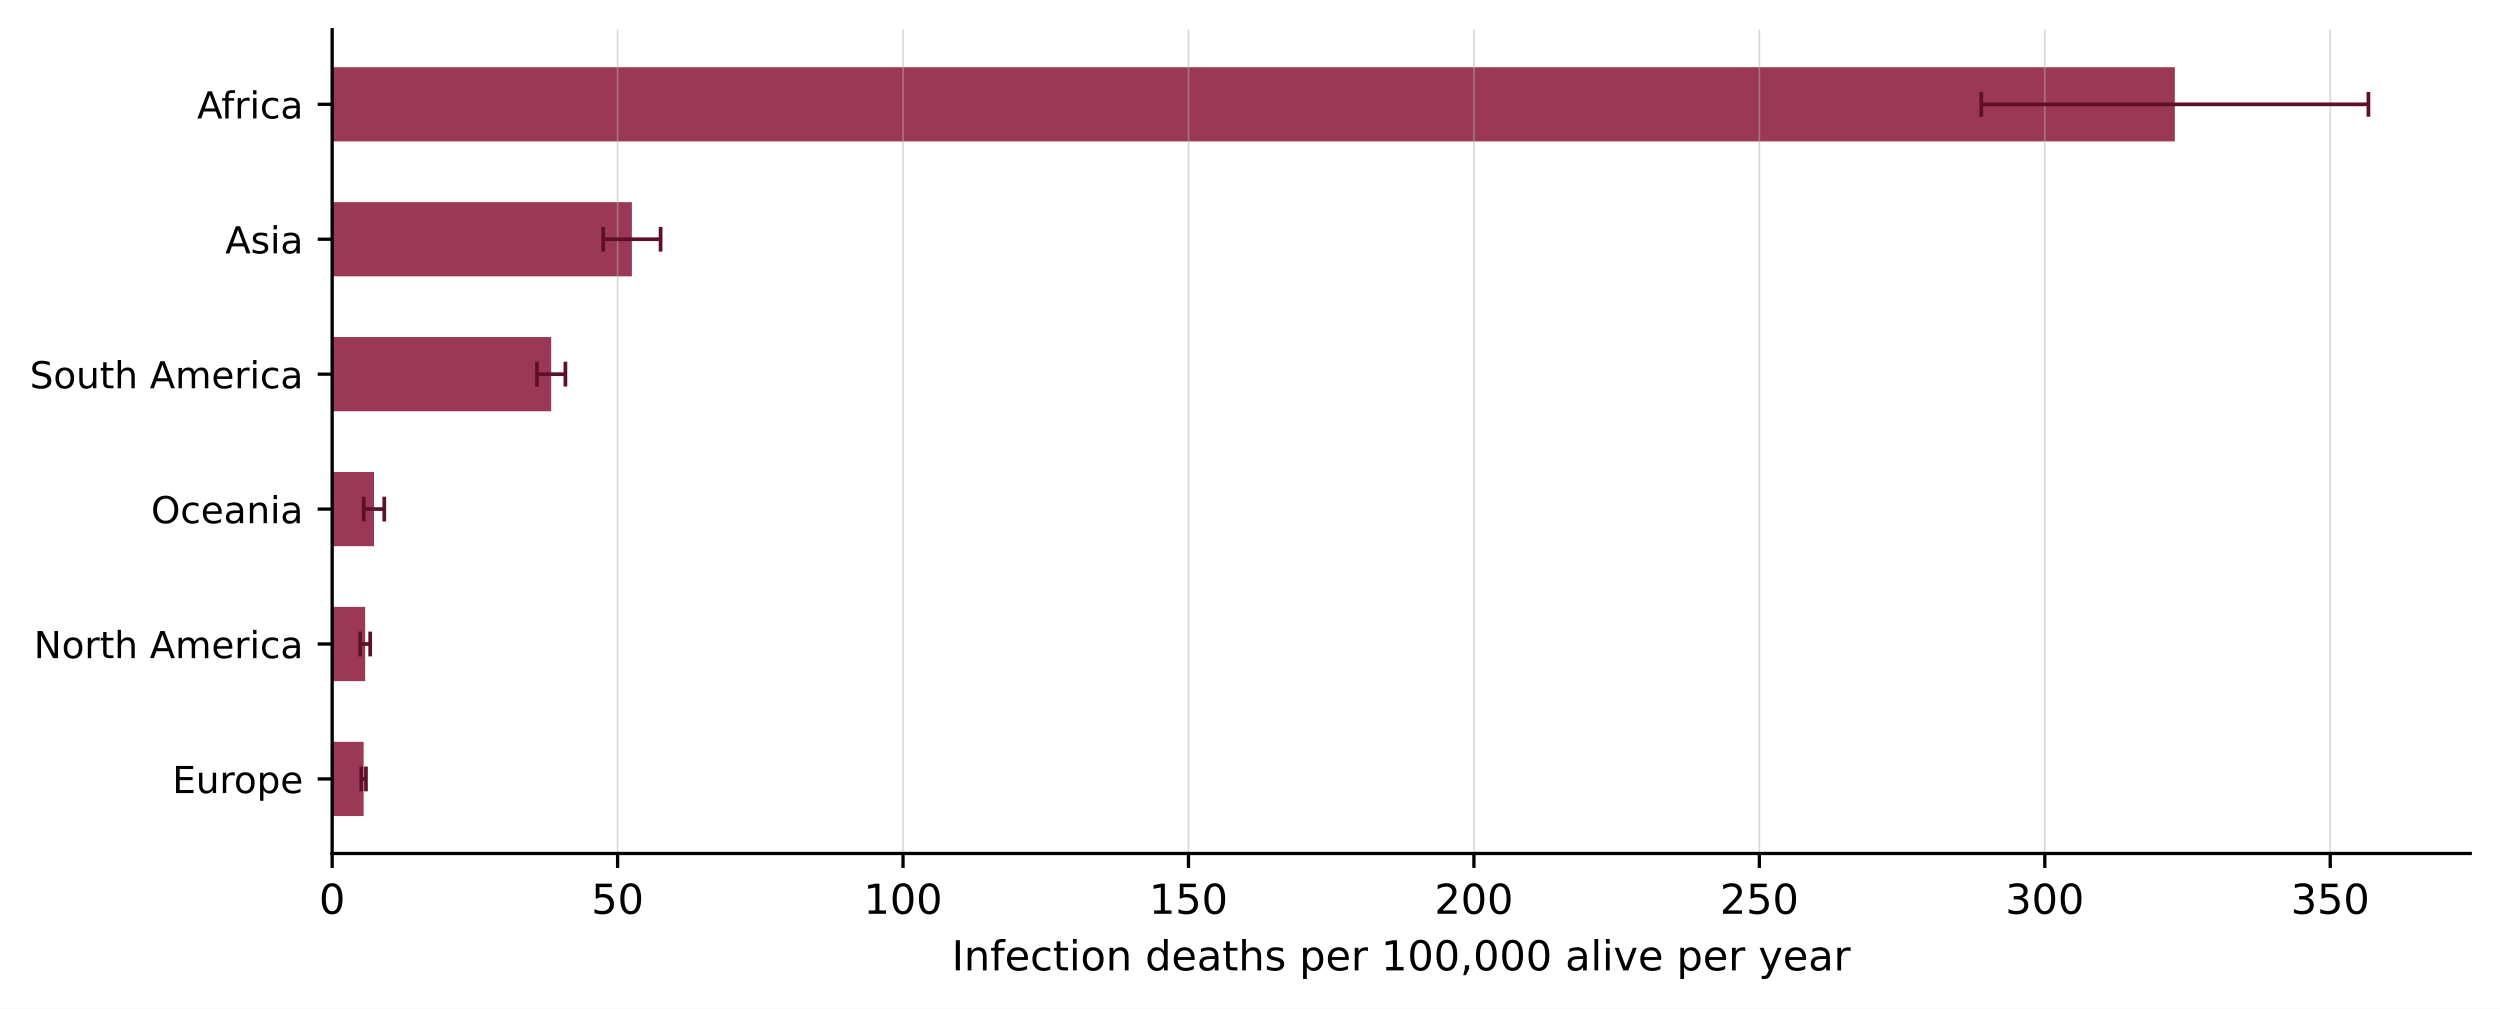
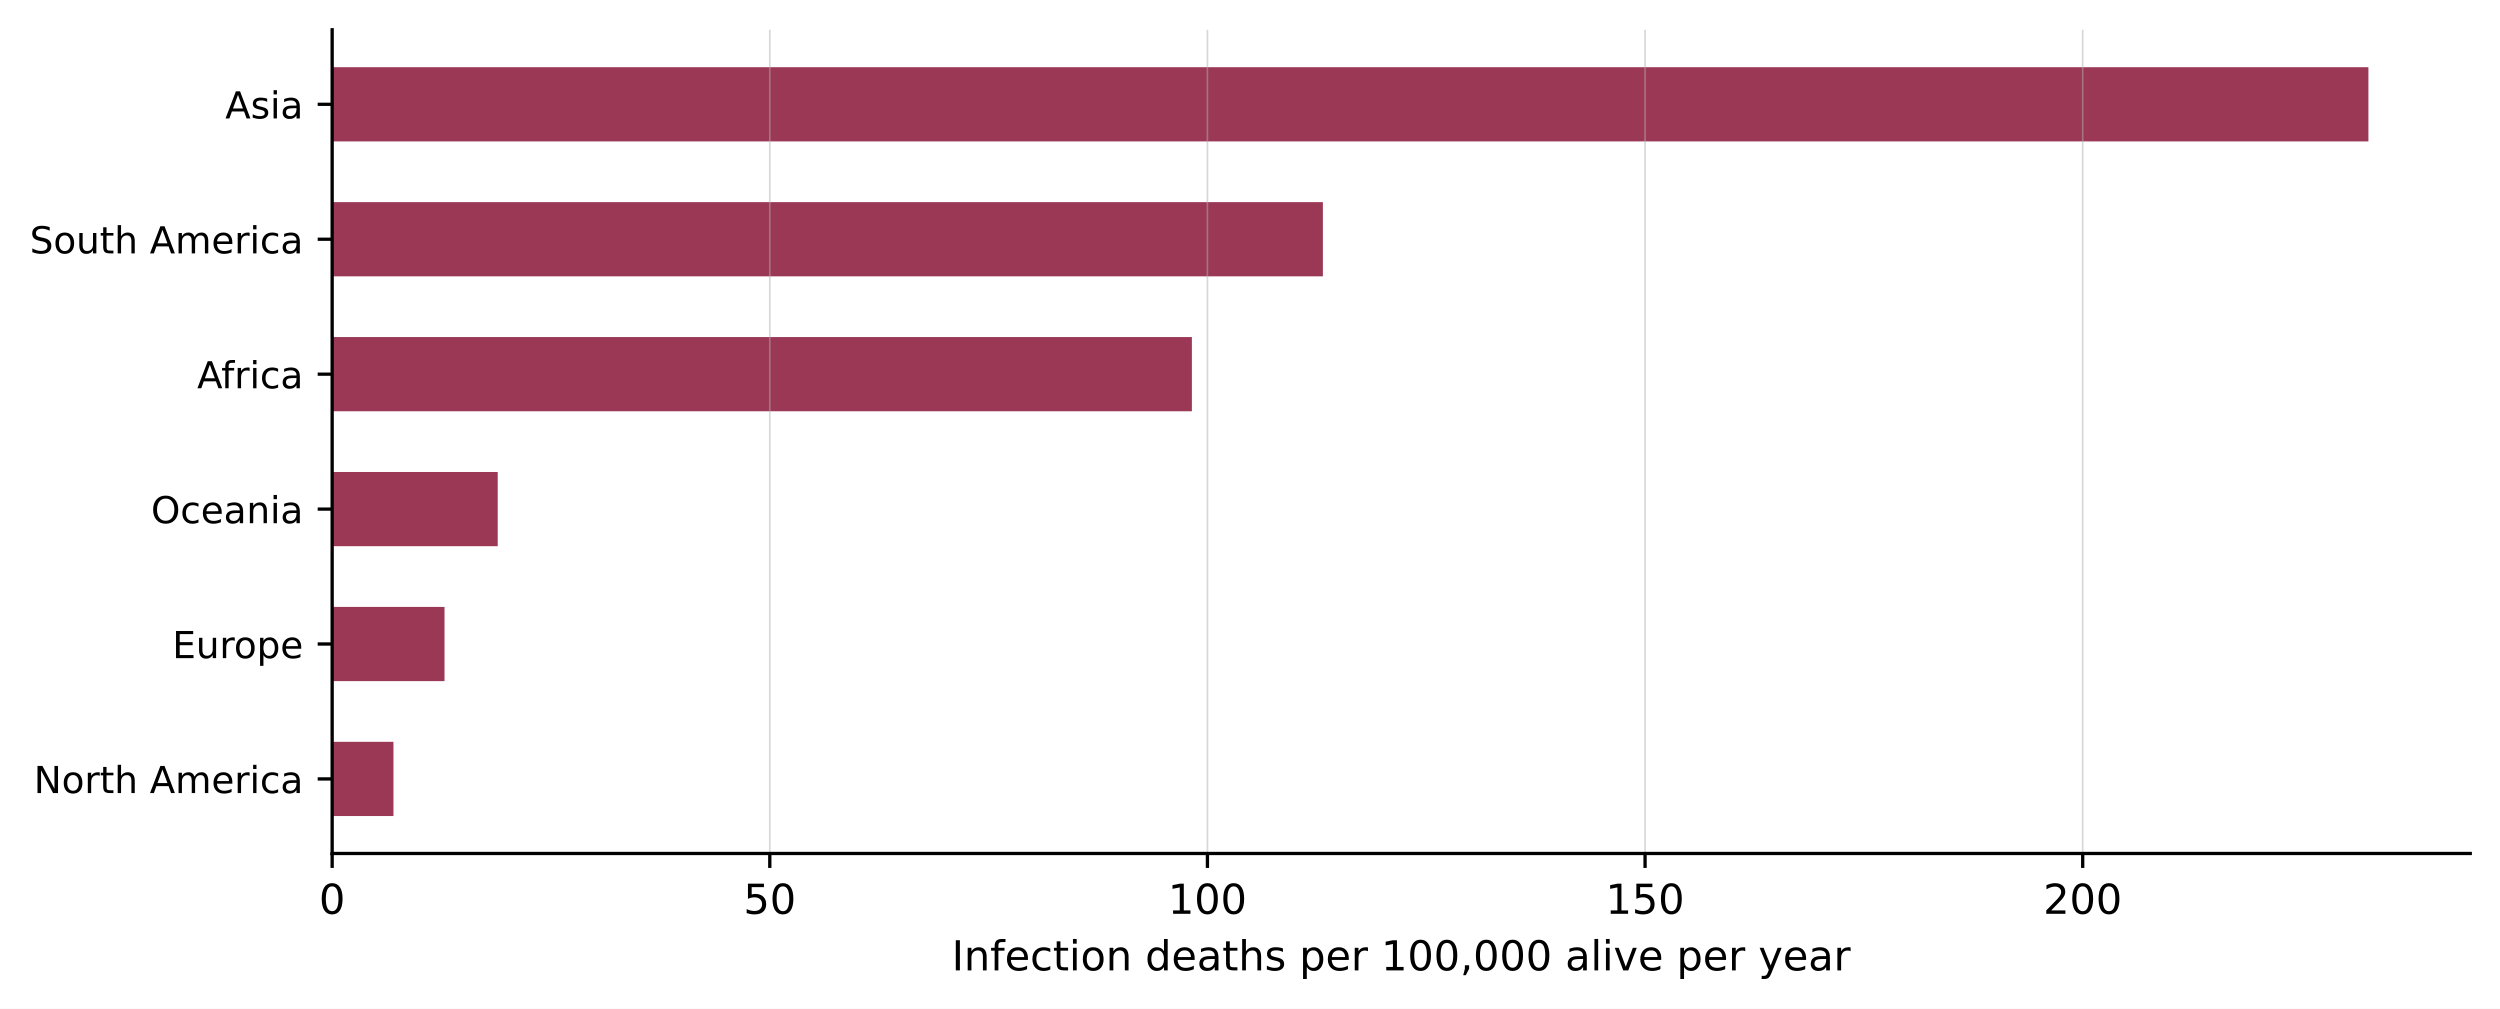
<svg xmlns="http://www.w3.org/2000/svg" xmlns:xlink="http://www.w3.org/1999/xlink" width="604.702pt" height="243.996pt" viewBox="0 0 604.702 243.996" version="1.1">
  <defs>
    <style type="text/css">*{stroke-linejoin: round; stroke-linecap: butt}</style>
  </defs>
  <g id="figure_1">
    <g id="patch_1">
      <path d="M 0 243.996  L 604.702 243.996  L 604.702 0  L 0 0  z " style="fill: #ffffff" />
    </g>
    <g id="axes_1">
      <g id="patch_2">
        <path d="M 80.342 206.44  L 597.502 206.44  L 597.502 7.2  L 80.342 7.2  z " style="fill: #ffffff" />
      </g>
      <g id="patch_3">
-         <path d="M 80.342 197.384  L 87.952 197.384  L 87.952 179.434  L 80.342 179.434  z " clip-path="url(#p9276fec8a0)" style="fill: #8c1d40; opacity: 0.88" />
+         <path d="M 80.342 197.384  L 95.167 197.384  L 95.167 179.434  L 80.342 179.434  z " clip-path="url(#p681abbb3a5)" style="fill: #8c1d40; opacity: 0.88" />
      </g>
      <g id="patch_4">
-         <path d="M 80.342 164.748  L 88.323 164.748  L 88.323 146.799  L 80.342 146.799  z " clip-path="url(#p9276fec8a0)" style="fill: #8c1d40; opacity: 0.88" />
+         <path d="M 80.342 164.748  L 107.52 164.748  L 107.52 146.799  L 80.342 146.799  z " clip-path="url(#p681abbb3a5)" style="fill: #8c1d40; opacity: 0.88" />
      </g>
      <g id="patch_5">
-         <path d="M 80.342 132.113  L 90.465 132.113  L 90.465 114.163  L 80.342 114.163  z " clip-path="url(#p9276fec8a0)" style="fill: #8c1d40; opacity: 0.88" />
+         <path d="M 80.342 132.113  L 120.389 132.113  L 120.389 114.163  L 80.342 114.163  z " clip-path="url(#p681abbb3a5)" style="fill: #8c1d40; opacity: 0.88" />
      </g>
      <g id="patch_6">
-         <path d="M 80.342 99.477  L 133.323 99.477  L 133.323 81.527  L 80.342 81.527  z " clip-path="url(#p9276fec8a0)" style="fill: #8c1d40; opacity: 0.88" />
+         <path d="M 80.342 99.477  L 288.293 99.477  L 288.293 81.527  L 80.342 81.527  z " clip-path="url(#p681abbb3a5)" style="fill: #8c1d40; opacity: 0.88" />
      </g>
      <g id="patch_7">
-         <path d="M 80.342 66.841  L 152.842 66.841  L 152.842 48.892  L 80.342 48.892  z " clip-path="url(#p9276fec8a0)" style="fill: #8c1d40; opacity: 0.88" />
+         <path d="M 80.342 66.841  L 319.979 66.841  L 319.979 48.892  L 80.342 48.892  z " clip-path="url(#p681abbb3a5)" style="fill: #8c1d40; opacity: 0.88" />
      </g>
      <g id="patch_8">
-         <path d="M 80.342 34.206  L 526.052 34.206  L 526.052 16.256  L 80.342 16.256  z " clip-path="url(#p9276fec8a0)" style="fill: #8c1d40; opacity: 0.88" />
+         <path d="M 80.342 34.206  L 572.875 34.206  L 572.875 16.256  L 80.342 16.256  z " clip-path="url(#p681abbb3a5)" style="fill: #8c1d40; opacity: 0.88" />
      </g>
      <g id="matplotlib.axis_1">
        <g id="xtick_1">
          <g id="line2d_1">
-             <path d="M 80.342 206.44  L 80.342 7.2  " clip-path="url(#p9276fec8a0)" style="fill: none; stroke: #b0b0b0; stroke-opacity: 0.5; stroke-width: 0.4; stroke-linecap: square" />
+             <path d="M 80.342 206.44  L 80.342 7.2  " clip-path="url(#p681abbb3a5)" style="fill: none; stroke: #b0b0b0; stroke-opacity: 0.5; stroke-width: 0.4; stroke-linecap: square" />
          </g>
          <g id="line2d_2">
            <defs>
-               <path id="m5d213e9ff7" d="M 0 0  L 0 3.5  " style="stroke: #000000; stroke-width: 0.8" />
+               <path id="m0c477f3f7f" d="M 0 0  L 0 3.5  " style="stroke: #000000; stroke-width: 0.8" />
            </defs>
            <g>
-               <use xlink:href="#m5d213e9ff7" x="80.342" y="206.44" style="stroke: #000000; stroke-width: 0.8" />
+               <use xlink:href="#m0c477f3f7f" x="80.342" y="206.44" style="stroke: #000000; stroke-width: 0.8" />
            </g>
          </g>
          <g id="text_1">
            <g transform="translate(77.16031 221.0384) scale(0.1 -0.1)">
              <defs>
                <path id="DejaVuSans-30" d="M 2034 4250  Q 1547 4250 1301 3770  Q 1056 3291 1056 2328  Q 1056 1369 1301 889  Q 1547 409 2034 409  Q 2525 409 2770 889  Q 3016 1369 3016 2328  Q 3016 3291 2770 3770  Q 2525 4250 2034 4250  z M 2034 4750  Q 2819 4750 3233 4129  Q 3647 3509 3647 2328  Q 3647 1150 3233 529  Q 2819 -91 2034 -91  Q 1250 -91 836 529  Q 422 1150 422 2328  Q 422 3509 836 4129  Q 1250 4750 2034 4750  z " transform="scale(0.015625)" />
              </defs>
              <use xlink:href="#DejaVuSans-30" />
            </g>
          </g>
        </g>
        <g id="xtick_2">
          <g id="line2d_3">
-             <path d="M 149.384 206.44  L 149.384 7.2  " clip-path="url(#p9276fec8a0)" style="fill: none; stroke: #b0b0b0; stroke-opacity: 0.5; stroke-width: 0.4; stroke-linecap: square" />
+             <path d="M 186.197 206.44  L 186.197 7.2  " clip-path="url(#p681abbb3a5)" style="fill: none; stroke: #b0b0b0; stroke-opacity: 0.5; stroke-width: 0.4; stroke-linecap: square" />
          </g>
          <g id="line2d_4">
            <g>
-               <use xlink:href="#m5d213e9ff7" x="149.384" y="206.44" style="stroke: #000000; stroke-width: 0.8" />
+               <use xlink:href="#m0c477f3f7f" x="186.197" y="206.44" style="stroke: #000000; stroke-width: 0.8" />
            </g>
          </g>
          <g id="text_2">
-             <g transform="translate(143.0216 221.0384) scale(0.1 -0.1)">
+             <g transform="translate(179.8349 221.0384) scale(0.1 -0.1)">
              <defs>
                <path id="DejaVuSans-35" d="M 691 4666  L 3169 4666  L 3169 4134  L 1269 4134  L 1269 2991  Q 1406 3038 1543 3061  Q 1681 3084 1819 3084  Q 2600 3084 3056 2656  Q 3513 2228 3513 1497  Q 3513 744 3044 326  Q 2575 -91 1722 -91  Q 1428 -91 1123 -41  Q 819 9 494 109  L 494 744  Q 775 591 1075 516  Q 1375 441 1709 441  Q 2250 441 2565 725  Q 2881 1009 2881 1497  Q 2881 1984 2565 2268  Q 2250 2553 1709 2553  Q 1456 2553 1204 2497  Q 953 2441 691 2322  L 691 4666  z " transform="scale(0.015625)" />
              </defs>
              <use xlink:href="#DejaVuSans-35" />
              <use xlink:href="#DejaVuSans-30" transform="translate(63.62305 0)" />
            </g>
          </g>
        </g>
        <g id="xtick_3">
          <g id="line2d_5">
-             <path d="M 218.427 206.44  L 218.427 7.2  " clip-path="url(#p9276fec8a0)" style="fill: none; stroke: #b0b0b0; stroke-opacity: 0.5; stroke-width: 0.4; stroke-linecap: square" />
+             <path d="M 292.053 206.44  L 292.053 7.2  " clip-path="url(#p681abbb3a5)" style="fill: none; stroke: #b0b0b0; stroke-opacity: 0.5; stroke-width: 0.4; stroke-linecap: square" />
          </g>
          <g id="line2d_6">
            <g>
-               <use xlink:href="#m5d213e9ff7" x="218.427" y="206.44" style="stroke: #000000; stroke-width: 0.8" />
+               <use xlink:href="#m0c477f3f7f" x="292.053" y="206.44" style="stroke: #000000; stroke-width: 0.8" />
            </g>
          </g>
          <g id="text_3">
-             <g transform="translate(208.8829 221.0384) scale(0.1 -0.1)">
+             <g transform="translate(282.5095 221.0384) scale(0.1 -0.1)">
              <defs>
                <path id="DejaVuSans-31" d="M 794 531  L 1825 531  L 1825 4091  L 703 3866  L 703 4441  L 1819 4666  L 2450 4666  L 2450 531  L 3481 531  L 3481 0  L 794 0  L 794 531  z " transform="scale(0.015625)" />
              </defs>
              <use xlink:href="#DejaVuSans-31" />
              <use xlink:href="#DejaVuSans-30" transform="translate(63.62305 0)" />
              <use xlink:href="#DejaVuSans-30" transform="translate(127.2461 0)" />
            </g>
          </g>
        </g>
        <g id="xtick_4">
          <g id="line2d_7">
-             <path d="M 287.469 206.44  L 287.469 7.2  " clip-path="url(#p9276fec8a0)" style="fill: none; stroke: #b0b0b0; stroke-opacity: 0.5; stroke-width: 0.4; stroke-linecap: square" />
+             <path d="M 397.909 206.44  L 397.909 7.2  " clip-path="url(#p681abbb3a5)" style="fill: none; stroke: #b0b0b0; stroke-opacity: 0.5; stroke-width: 0.4; stroke-linecap: square" />
          </g>
          <g id="line2d_8">
            <g>
-               <use xlink:href="#m5d213e9ff7" x="287.469" y="206.44" style="stroke: #000000; stroke-width: 0.8" />
+               <use xlink:href="#m0c477f3f7f" x="397.909" y="206.44" style="stroke: #000000; stroke-width: 0.8" />
            </g>
          </g>
          <g id="text_4">
-             <g transform="translate(277.9254 221.0384) scale(0.1 -0.1)">
+             <g transform="translate(388.3653 221.0384) scale(0.1 -0.1)">
              <use xlink:href="#DejaVuSans-31" />
              <use xlink:href="#DejaVuSans-35" transform="translate(63.62305 0)" />
              <use xlink:href="#DejaVuSans-30" transform="translate(127.2461 0)" />
            </g>
          </g>
        </g>
        <g id="xtick_5">
          <g id="line2d_9">
-             <path d="M 356.512 206.44  L 356.512 7.2  " clip-path="url(#p9276fec8a0)" style="fill: none; stroke: #b0b0b0; stroke-opacity: 0.5; stroke-width: 0.4; stroke-linecap: square" />
+             <path d="M 503.765 206.44  L 503.765 7.2  " clip-path="url(#p681abbb3a5)" style="fill: none; stroke: #b0b0b0; stroke-opacity: 0.5; stroke-width: 0.4; stroke-linecap: square" />
          </g>
          <g id="line2d_10">
            <g>
-               <use xlink:href="#m5d213e9ff7" x="356.512" y="206.44" style="stroke: #000000; stroke-width: 0.8" />
+               <use xlink:href="#m0c477f3f7f" x="503.765" y="206.44" style="stroke: #000000; stroke-width: 0.8" />
            </g>
          </g>
          <g id="text_5">
-             <g transform="translate(346.9679 221.0384) scale(0.1 -0.1)">
+             <g transform="translate(494.2211 221.0384) scale(0.1 -0.1)">
              <defs>
                <path id="DejaVuSans-32" d="M 1228 531  L 3431 531  L 3431 0  L 469 0  L 469 531  Q 828 903 1448 1529  Q 2069 2156 2228 2338  Q 2531 2678 2651 2914  Q 2772 3150 2772 3378  Q 2772 3750 2511 3984  Q 2250 4219 1831 4219  Q 1534 4219 1204 4116  Q 875 4013 500 3803  L 500 4441  Q 881 4594 1212 4672  Q 1544 4750 1819 4750  Q 2544 4750 2975 4387  Q 3406 4025 3406 3419  Q 3406 3131 3298 2873  Q 3191 2616 2906 2266  Q 2828 2175 2409 1742  Q 1991 1309 1228 531  z " transform="scale(0.015625)" />
              </defs>
              <use xlink:href="#DejaVuSans-32" />
              <use xlink:href="#DejaVuSans-30" transform="translate(63.62305 0)" />
              <use xlink:href="#DejaVuSans-30" transform="translate(127.2461 0)" />
            </g>
          </g>
        </g>
-         <g id="xtick_6">
-           <g id="line2d_11">
-             <path d="M 425.554 206.44  L 425.554 7.2  " clip-path="url(#p9276fec8a0)" style="fill: none; stroke: #b0b0b0; stroke-opacity: 0.5; stroke-width: 0.4; stroke-linecap: square" />
-           </g>
-           <g id="line2d_12">
-             <g>
-               <use xlink:href="#m5d213e9ff7" x="425.554" y="206.44" style="stroke: #000000; stroke-width: 0.8" />
-             </g>
-           </g>
-           <g id="text_6">
-             <g transform="translate(416.0105 221.0384) scale(0.1 -0.1)">
-               <use xlink:href="#DejaVuSans-32" />
-               <use xlink:href="#DejaVuSans-35" transform="translate(63.62305 0)" />
-               <use xlink:href="#DejaVuSans-30" transform="translate(127.2461 0)" />
-             </g>
-           </g>
-         </g>
-         <g id="xtick_7">
-           <g id="line2d_13">
-             <path d="M 494.597 206.44  L 494.597 7.2  " clip-path="url(#p9276fec8a0)" style="fill: none; stroke: #b0b0b0; stroke-opacity: 0.5; stroke-width: 0.4; stroke-linecap: square" />
-           </g>
-           <g id="line2d_14">
-             <g>
-               <use xlink:href="#m5d213e9ff7" x="494.597" y="206.44" style="stroke: #000000; stroke-width: 0.8" />
-             </g>
-           </g>
-           <g id="text_7">
-             <g transform="translate(485.053 221.0384) scale(0.1 -0.1)">
-               <defs>
-                 <path id="DejaVuSans-33" d="M 2597 2516  Q 3050 2419 3304 2112  Q 3559 1806 3559 1356  Q 3559 666 3084 287  Q 2609 -91 1734 -91  Q 1441 -91 1130 -33  Q 819 25 488 141  L 488 750  Q 750 597 1062 519  Q 1375 441 1716 441  Q 2309 441 2620 675  Q 2931 909 2931 1356  Q 2931 1769 2642 2001  Q 2353 2234 1838 2234  L 1294 2234  L 1294 2753  L 1863 2753  Q 2328 2753 2575 2939  Q 2822 3125 2822 3475  Q 2822 3834 2567 4026  Q 2313 4219 1838 4219  Q 1578 4219 1281 4162  Q 984 4106 628 3988  L 628 4550  Q 988 4650 1302 4700  Q 1616 4750 1894 4750  Q 2613 4750 3031 4423  Q 3450 4097 3450 3541  Q 3450 3153 3228 2886  Q 3006 2619 2597 2516  z " transform="scale(0.015625)" />
-               </defs>
-               <use xlink:href="#DejaVuSans-33" />
-               <use xlink:href="#DejaVuSans-30" transform="translate(63.62305 0)" />
-               <use xlink:href="#DejaVuSans-30" transform="translate(127.2461 0)" />
-             </g>
-           </g>
-         </g>
-         <g id="xtick_8">
-           <g id="line2d_15">
-             <path d="M 563.639 206.44  L 563.639 7.2  " clip-path="url(#p9276fec8a0)" style="fill: none; stroke: #b0b0b0; stroke-opacity: 0.5; stroke-width: 0.4; stroke-linecap: square" />
-           </g>
-           <g id="line2d_16">
-             <g>
-               <use xlink:href="#m5d213e9ff7" x="563.639" y="206.44" style="stroke: #000000; stroke-width: 0.8" />
-             </g>
-           </g>
-           <g id="text_8">
-             <g transform="translate(554.0956 221.0384) scale(0.1 -0.1)">
-               <use xlink:href="#DejaVuSans-33" />
-               <use xlink:href="#DejaVuSans-35" transform="translate(63.62305 0)" />
-               <use xlink:href="#DejaVuSans-30" transform="translate(127.2461 0)" />
-             </g>
-           </g>
-         </g>
-         <g id="text_9">
+         <g id="text_6">
          <g transform="translate(230.2091 234.7166) scale(0.1 -0.1)">
            <defs>
              <path id="DejaVuSans-49" d="M 628 4666  L 1259 4666  L 1259 0  L 628 0  L 628 4666  z " transform="scale(0.015625)" />
              <path id="DejaVuSans-6e" d="M 3513 2113  L 3513 0  L 2938 0  L 2938 2094  Q 2938 2591 2744 2837  Q 2550 3084 2163 3084  Q 1697 3084 1428 2787  Q 1159 2491 1159 1978  L 1159 0  L 581 0  L 581 3500  L 1159 3500  L 1159 2956  Q 1366 3272 1645 3428  Q 1925 3584 2291 3584  Q 2894 3584 3203 3211  Q 3513 2838 3513 2113  z " transform="scale(0.015625)" />
              <path id="DejaVuSans-66" d="M 2375 4863  L 2375 4384  L 1825 4384  Q 1516 4384 1395 4259  Q 1275 4134 1275 3809  L 1275 3500  L 2222 3500  L 2222 3053  L 1275 3053  L 1275 0  L 697 0  L 697 3053  L 147 3053  L 147 3500  L 697 3500  L 697 3744  Q 697 4328 969 4595  Q 1241 4863 1831 4863  L 2375 4863  z " transform="scale(0.015625)" />
              <path id="DejaVuSans-65" d="M 3597 1894  L 3597 1613  L 953 1613  Q 991 1019 1311 708  Q 1631 397 2203 397  Q 2534 397 2845 478  Q 3156 559 3463 722  L 3463 178  Q 3153 47 2828 -22  Q 2503 -91 2169 -91  Q 1331 -91 842 396  Q 353 884 353 1716  Q 353 2575 817 3079  Q 1281 3584 2069 3584  Q 2775 3584 3186 3129  Q 3597 2675 3597 1894  z M 3022 2063  Q 3016 2534 2758 2815  Q 2500 3097 2075 3097  Q 1594 3097 1305 2825  Q 1016 2553 972 2059  L 3022 2063  z " transform="scale(0.015625)" />
              <path id="DejaVuSans-63" d="M 3122 3366  L 3122 2828  Q 2878 2963 2633 3030  Q 2388 3097 2138 3097  Q 1578 3097 1268 2742  Q 959 2388 959 1747  Q 959 1106 1268 751  Q 1578 397 2138 397  Q 2388 397 2633 464  Q 2878 531 3122 666  L 3122 134  Q 2881 22 2623 -34  Q 2366 -91 2075 -91  Q 1284 -91 818 406  Q 353 903 353 1747  Q 353 2603 823 3093  Q 1294 3584 2113 3584  Q 2378 3584 2631 3529  Q 2884 3475 3122 3366  z " transform="scale(0.015625)" />
              <path id="DejaVuSans-74" d="M 1172 4494  L 1172 3500  L 2356 3500  L 2356 3053  L 1172 3053  L 1172 1153  Q 1172 725 1289 603  Q 1406 481 1766 481  L 2356 481  L 2356 0  L 1766 0  Q 1100 0 847 248  Q 594 497 594 1153  L 594 3053  L 172 3053  L 172 3500  L 594 3500  L 594 4494  L 1172 4494  z " transform="scale(0.015625)" />
              <path id="DejaVuSans-69" d="M 603 3500  L 1178 3500  L 1178 0  L 603 0  L 603 3500  z M 603 4863  L 1178 4863  L 1178 4134  L 603 4134  L 603 4863  z " transform="scale(0.015625)" />
              <path id="DejaVuSans-6f" d="M 1959 3097  Q 1497 3097 1228 2736  Q 959 2375 959 1747  Q 959 1119 1226 758  Q 1494 397 1959 397  Q 2419 397 2687 759  Q 2956 1122 2956 1747  Q 2956 2369 2687 2733  Q 2419 3097 1959 3097  z M 1959 3584  Q 2709 3584 3137 3096  Q 3566 2609 3566 1747  Q 3566 888 3137 398  Q 2709 -91 1959 -91  Q 1206 -91 779 398  Q 353 888 353 1747  Q 353 2609 779 3096  Q 1206 3584 1959 3584  z " transform="scale(0.015625)" />
              <path id="DejaVuSans-20" transform="scale(0.015625)" />
              <path id="DejaVuSans-64" d="M 2906 2969  L 2906 4863  L 3481 4863  L 3481 0  L 2906 0  L 2906 525  Q 2725 213 2448 61  Q 2172 -91 1784 -91  Q 1150 -91 751 415  Q 353 922 353 1747  Q 353 2572 751 3078  Q 1150 3584 1784 3584  Q 2172 3584 2448 3432  Q 2725 3281 2906 2969  z M 947 1747  Q 947 1113 1208 752  Q 1469 391 1925 391  Q 2381 391 2643 752  Q 2906 1113 2906 1747  Q 2906 2381 2643 2742  Q 2381 3103 1925 3103  Q 1469 3103 1208 2742  Q 947 2381 947 1747  z " transform="scale(0.015625)" />
              <path id="DejaVuSans-61" d="M 2194 1759  Q 1497 1759 1228 1600  Q 959 1441 959 1056  Q 959 750 1161 570  Q 1363 391 1709 391  Q 2188 391 2477 730  Q 2766 1069 2766 1631  L 2766 1759  L 2194 1759  z M 3341 1997  L 3341 0  L 2766 0  L 2766 531  Q 2569 213 2275 61  Q 1981 -91 1556 -91  Q 1019 -91 701 211  Q 384 513 384 1019  Q 384 1609 779 1909  Q 1175 2209 1959 2209  L 2766 2209  L 2766 2266  Q 2766 2663 2505 2880  Q 2244 3097 1772 3097  Q 1472 3097 1187 3025  Q 903 2953 641 2809  L 641 3341  Q 956 3463 1253 3523  Q 1550 3584 1831 3584  Q 2591 3584 2966 3190  Q 3341 2797 3341 1997  z " transform="scale(0.015625)" />
              <path id="DejaVuSans-68" d="M 3513 2113  L 3513 0  L 2938 0  L 2938 2094  Q 2938 2591 2744 2837  Q 2550 3084 2163 3084  Q 1697 3084 1428 2787  Q 1159 2491 1159 1978  L 1159 0  L 581 0  L 581 4863  L 1159 4863  L 1159 2956  Q 1366 3272 1645 3428  Q 1925 3584 2291 3584  Q 2894 3584 3203 3211  Q 3513 2838 3513 2113  z " transform="scale(0.015625)" />
              <path id="DejaVuSans-73" d="M 2834 3397  L 2834 2853  Q 2591 2978 2328 3040  Q 2066 3103 1784 3103  Q 1356 3103 1142 2972  Q 928 2841 928 2578  Q 928 2378 1081 2264  Q 1234 2150 1697 2047  L 1894 2003  Q 2506 1872 2764 1633  Q 3022 1394 3022 966  Q 3022 478 2636 193  Q 2250 -91 1575 -91  Q 1294 -91 989 -36  Q 684 19 347 128  L 347 722  Q 666 556 975 473  Q 1284 391 1588 391  Q 1994 391 2212 530  Q 2431 669 2431 922  Q 2431 1156 2273 1281  Q 2116 1406 1581 1522  L 1381 1569  Q 847 1681 609 1914  Q 372 2147 372 2553  Q 372 3047 722 3315  Q 1072 3584 1716 3584  Q 2034 3584 2315 3537  Q 2597 3491 2834 3397  z " transform="scale(0.015625)" />
              <path id="DejaVuSans-70" d="M 1159 525  L 1159 -1331  L 581 -1331  L 581 3500  L 1159 3500  L 1159 2969  Q 1341 3281 1617 3432  Q 1894 3584 2278 3584  Q 2916 3584 3314 3078  Q 3713 2572 3713 1747  Q 3713 922 3314 415  Q 2916 -91 2278 -91  Q 1894 -91 1617 61  Q 1341 213 1159 525  z M 3116 1747  Q 3116 2381 2855 2742  Q 2594 3103 2138 3103  Q 1681 3103 1420 2742  Q 1159 2381 1159 1747  Q 1159 1113 1420 752  Q 1681 391 2138 391  Q 2594 391 2855 752  Q 3116 1113 3116 1747  z " transform="scale(0.015625)" />
              <path id="DejaVuSans-72" d="M 2631 2963  Q 2534 3019 2420 3045  Q 2306 3072 2169 3072  Q 1681 3072 1420 2755  Q 1159 2438 1159 1844  L 1159 0  L 581 0  L 581 3500  L 1159 3500  L 1159 2956  Q 1341 3275 1631 3429  Q 1922 3584 2338 3584  Q 2397 3584 2469 3576  Q 2541 3569 2628 3553  L 2631 2963  z " transform="scale(0.015625)" />
              <path id="DejaVuSans-2c" d="M 750 794  L 1409 794  L 1409 256  L 897 -744  L 494 -744  L 750 256  L 750 794  z " transform="scale(0.015625)" />
              <path id="DejaVuSans-6c" d="M 603 4863  L 1178 4863  L 1178 0  L 603 0  L 603 4863  z " transform="scale(0.015625)" />
              <path id="DejaVuSans-76" d="M 191 3500  L 800 3500  L 1894 563  L 2988 3500  L 3597 3500  L 2284 0  L 1503 0  L 191 3500  z " transform="scale(0.015625)" />
              <path id="DejaVuSans-79" d="M 2059 -325  Q 1816 -950 1584 -1140  Q 1353 -1331 966 -1331  L 506 -1331  L 506 -850  L 844 -850  Q 1081 -850 1212 -737  Q 1344 -625 1503 -206  L 1606 56  L 191 3500  L 800 3500  L 1894 763  L 2988 3500  L 3597 3500  L 2059 -325  z " transform="scale(0.015625)" />
            </defs>
            <use xlink:href="#DejaVuSans-49" />
            <use xlink:href="#DejaVuSans-6e" transform="translate(29.49219 0)" />
            <use xlink:href="#DejaVuSans-66" transform="translate(92.87109 0)" />
            <use xlink:href="#DejaVuSans-65" transform="translate(128.0762 0)" />
            <use xlink:href="#DejaVuSans-63" transform="translate(189.5996 0)" />
            <use xlink:href="#DejaVuSans-74" transform="translate(244.5801 0)" />
            <use xlink:href="#DejaVuSans-69" transform="translate(283.7891 0)" />
            <use xlink:href="#DejaVuSans-6f" transform="translate(311.5723 0)" />
            <use xlink:href="#DejaVuSans-6e" transform="translate(372.7539 0)" />
            <use xlink:href="#DejaVuSans-20" transform="translate(436.1328 0)" />
            <use xlink:href="#DejaVuSans-64" transform="translate(467.9199 0)" />
            <use xlink:href="#DejaVuSans-65" transform="translate(531.3965 0)" />
            <use xlink:href="#DejaVuSans-61" transform="translate(592.9199 0)" />
            <use xlink:href="#DejaVuSans-74" transform="translate(654.1992 0)" />
            <use xlink:href="#DejaVuSans-68" transform="translate(693.4082 0)" />
            <use xlink:href="#DejaVuSans-73" transform="translate(756.7871 0)" />
            <use xlink:href="#DejaVuSans-20" transform="translate(808.8867 0)" />
            <use xlink:href="#DejaVuSans-70" transform="translate(840.6738 0)" />
            <use xlink:href="#DejaVuSans-65" transform="translate(904.1504 0)" />
            <use xlink:href="#DejaVuSans-72" transform="translate(965.6738 0)" />
            <use xlink:href="#DejaVuSans-20" transform="translate(1006.787 0)" />
            <use xlink:href="#DejaVuSans-31" transform="translate(1038.574 0)" />
            <use xlink:href="#DejaVuSans-30" transform="translate(1102.197 0)" />
            <use xlink:href="#DejaVuSans-30" transform="translate(1165.82 0)" />
            <use xlink:href="#DejaVuSans-2c" transform="translate(1229.443 0)" />
            <use xlink:href="#DejaVuSans-30" transform="translate(1261.23 0)" />
            <use xlink:href="#DejaVuSans-30" transform="translate(1324.854 0)" />
            <use xlink:href="#DejaVuSans-30" transform="translate(1388.477 0)" />
            <use xlink:href="#DejaVuSans-20" transform="translate(1452.1 0)" />
            <use xlink:href="#DejaVuSans-61" transform="translate(1483.887 0)" />
            <use xlink:href="#DejaVuSans-6c" transform="translate(1545.166 0)" />
            <use xlink:href="#DejaVuSans-69" transform="translate(1572.949 0)" />
            <use xlink:href="#DejaVuSans-76" transform="translate(1600.732 0)" />
            <use xlink:href="#DejaVuSans-65" transform="translate(1659.912 0)" />
            <use xlink:href="#DejaVuSans-20" transform="translate(1721.436 0)" />
            <use xlink:href="#DejaVuSans-70" transform="translate(1753.223 0)" />
            <use xlink:href="#DejaVuSans-65" transform="translate(1816.699 0)" />
            <use xlink:href="#DejaVuSans-72" transform="translate(1878.223 0)" />
            <use xlink:href="#DejaVuSans-20" transform="translate(1919.336 0)" />
            <use xlink:href="#DejaVuSans-79" transform="translate(1951.123 0)" />
            <use xlink:href="#DejaVuSans-65" transform="translate(2010.303 0)" />
            <use xlink:href="#DejaVuSans-61" transform="translate(2071.826 0)" />
            <use xlink:href="#DejaVuSans-72" transform="translate(2133.105 0)" />
          </g>
        </g>
      </g>
      <g id="matplotlib.axis_2">
        <g id="ytick_1">
-           <g id="line2d_17">
+           <g id="line2d_11">
            <defs>
-               <path id="mfadc8b0144" d="M 0 0  L -3.5 0  " style="stroke: #000000; stroke-width: 0.8" />
+               <path id="m6b097e86f2" d="M 0 0  L -3.5 0  " style="stroke: #000000; stroke-width: 0.8" />
            </defs>
            <g>
-               <use xlink:href="#mfadc8b0144" x="80.342" y="188.409" style="stroke: #000000; stroke-width: 0.8" />
-             </g>
-           </g>
-           <g id="text_10">
-             <g transform="translate(41.69531 191.8282) scale(0.09 -0.09)">
-               <defs>
-                 <path id="DejaVuSans-45" d="M 628 4666  L 3578 4666  L 3578 4134  L 1259 4134  L 1259 2753  L 3481 2753  L 3481 2222  L 1259 2222  L 1259 531  L 3634 531  L 3634 0  L 628 0  L 628 4666  z " transform="scale(0.015625)" />
-                 <path id="DejaVuSans-75" d="M 544 1381  L 544 3500  L 1119 3500  L 1119 1403  Q 1119 906 1312 657  Q 1506 409 1894 409  Q 2359 409 2629 706  Q 2900 1003 2900 1516  L 2900 3500  L 3475 3500  L 3475 0  L 2900 0  L 2900 538  Q 2691 219 2414 64  Q 2138 -91 1772 -91  Q 1169 -91 856 284  Q 544 659 544 1381  z M 1991 3584  L 1991 3584  z " transform="scale(0.015625)" />
-               </defs>
-               <use xlink:href="#DejaVuSans-45" />
-               <use xlink:href="#DejaVuSans-75" transform="translate(63.18359 0)" />
-               <use xlink:href="#DejaVuSans-72" transform="translate(126.5625 0)" />
-               <use xlink:href="#DejaVuSans-6f" transform="translate(165.4258 0)" />
-               <use xlink:href="#DejaVuSans-70" transform="translate(226.6074 0)" />
-               <use xlink:href="#DejaVuSans-65" transform="translate(290.084 0)" />
-             </g>
-           </g>
-         </g>
-         <g id="ytick_2">
-           <g id="line2d_18">
-             <g>
-               <use xlink:href="#mfadc8b0144" x="80.342" y="155.773" style="stroke: #000000; stroke-width: 0.8" />
-             </g>
-           </g>
-           <g id="text_11">
-             <g transform="translate(8.184375 159.1926) scale(0.09 -0.09)">
+               <use xlink:href="#m6b097e86f2" x="80.342" y="188.409" style="stroke: #000000; stroke-width: 0.8" />
+             </g>
+           </g>
+           <g id="text_7">
+             <g transform="translate(8.184375 191.8282) scale(0.09 -0.09)">
              <defs>
                <path id="DejaVuSans-4e" d="M 628 4666  L 1478 4666  L 3547 763  L 3547 4666  L 4159 4666  L 4159 0  L 3309 0  L 1241 3903  L 1241 0  L 628 0  L 628 4666  z " transform="scale(0.015625)" />
                <path id="DejaVuSans-41" d="M 2188 4044  L 1331 1722  L 3047 1722  L 2188 4044  z M 1831 4666  L 2547 4666  L 4325 0  L 3669 0  L 3244 1197  L 1141 1197  L 716 0  L 50 0  L 1831 4666  z " transform="scale(0.015625)" />
                <path id="DejaVuSans-6d" d="M 3328 2828  Q 3544 3216 3844 3400  Q 4144 3584 4550 3584  Q 5097 3584 5394 3201  Q 5691 2819 5691 2113  L 5691 0  L 5113 0  L 5113 2094  Q 5113 2597 4934 2840  Q 4756 3084 4391 3084  Q 3944 3084 3684 2787  Q 3425 2491 3425 1978  L 3425 0  L 2847 0  L 2847 2094  Q 2847 2600 2669 2842  Q 2491 3084 2119 3084  Q 1678 3084 1418 2786  Q 1159 2488 1159 1978  L 1159 0  L 581 0  L 581 3500  L 1159 3500  L 1159 2956  Q 1356 3278 1631 3431  Q 1906 3584 2284 3584  Q 2666 3584 2933 3390  Q 3200 3197 3328 2828  z " transform="scale(0.015625)" />
              </defs>
              <use xlink:href="#DejaVuSans-4e" />
              <use xlink:href="#DejaVuSans-6f" transform="translate(74.80469 0)" />
              <use xlink:href="#DejaVuSans-72" transform="translate(135.9863 0)" />
              <use xlink:href="#DejaVuSans-74" transform="translate(177.0996 0)" />
              <use xlink:href="#DejaVuSans-68" transform="translate(216.3086 0)" />
              <use xlink:href="#DejaVuSans-20" transform="translate(279.6875 0)" />
              <use xlink:href="#DejaVuSans-41" transform="translate(311.4746 0)" />
              <use xlink:href="#DejaVuSans-6d" transform="translate(379.8828 0)" />
              <use xlink:href="#DejaVuSans-65" transform="translate(477.2949 0)" />
              <use xlink:href="#DejaVuSans-72" transform="translate(538.8184 0)" />
              <use xlink:href="#DejaVuSans-69" transform="translate(579.9316 0)" />
              <use xlink:href="#DejaVuSans-63" transform="translate(607.7148 0)" />
              <use xlink:href="#DejaVuSans-61" transform="translate(662.6953 0)" />
            </g>
          </g>
        </g>
+         <g id="ytick_2">
+           <g id="line2d_12">
+             <g>
+               <use xlink:href="#m6b097e86f2" x="80.342" y="155.773" style="stroke: #000000; stroke-width: 0.8" />
+             </g>
+           </g>
+           <g id="text_8">
+             <g transform="translate(41.69531 159.1926) scale(0.09 -0.09)">
+               <defs>
+                 <path id="DejaVuSans-45" d="M 628 4666  L 3578 4666  L 3578 4134  L 1259 4134  L 1259 2753  L 3481 2753  L 3481 2222  L 1259 2222  L 1259 531  L 3634 531  L 3634 0  L 628 0  L 628 4666  z " transform="scale(0.015625)" />
+                 <path id="DejaVuSans-75" d="M 544 1381  L 544 3500  L 1119 3500  L 1119 1403  Q 1119 906 1312 657  Q 1506 409 1894 409  Q 2359 409 2629 706  Q 2900 1003 2900 1516  L 2900 3500  L 3475 3500  L 3475 0  L 2900 0  L 2900 538  Q 2691 219 2414 64  Q 2138 -91 1772 -91  Q 1169 -91 856 284  Q 544 659 544 1381  z M 1991 3584  L 1991 3584  z " transform="scale(0.015625)" />
+               </defs>
+               <use xlink:href="#DejaVuSans-45" />
+               <use xlink:href="#DejaVuSans-75" transform="translate(63.18359 0)" />
+               <use xlink:href="#DejaVuSans-72" transform="translate(126.5625 0)" />
+               <use xlink:href="#DejaVuSans-6f" transform="translate(165.4258 0)" />
+               <use xlink:href="#DejaVuSans-70" transform="translate(226.6074 0)" />
+               <use xlink:href="#DejaVuSans-65" transform="translate(290.084 0)" />
+             </g>
+           </g>
+         </g>
        <g id="ytick_3">
-           <g id="line2d_19">
-             <g>
-               <use xlink:href="#mfadc8b0144" x="80.342" y="123.138" style="stroke: #000000; stroke-width: 0.8" />
-             </g>
-           </g>
-           <g id="text_12">
+           <g id="line2d_13">
+             <g>
+               <use xlink:href="#m6b097e86f2" x="80.342" y="123.138" style="stroke: #000000; stroke-width: 0.8" />
+             </g>
+           </g>
+           <g id="text_9">
            <g transform="translate(36.53578 126.5571) scale(0.09 -0.09)">
              <defs>
                <path id="DejaVuSans-4f" d="M 2522 4238  Q 1834 4238 1429 3725  Q 1025 3213 1025 2328  Q 1025 1447 1429 934  Q 1834 422 2522 422  Q 3209 422 3611 934  Q 4013 1447 4013 2328  Q 4013 3213 3611 3725  Q 3209 4238 2522 4238  z M 2522 4750  Q 3503 4750 4090 4092  Q 4678 3434 4678 2328  Q 4678 1225 4090 567  Q 3503 -91 2522 -91  Q 1538 -91 948 565  Q 359 1222 359 2328  Q 359 3434 948 4092  Q 1538 4750 2522 4750  z " transform="scale(0.015625)" />
              </defs>
              <use xlink:href="#DejaVuSans-4f" />
              <use xlink:href="#DejaVuSans-63" transform="translate(78.71094 0)" />
              <use xlink:href="#DejaVuSans-65" transform="translate(133.6914 0)" />
              <use xlink:href="#DejaVuSans-61" transform="translate(195.2148 0)" />
              <use xlink:href="#DejaVuSans-6e" transform="translate(256.4941 0)" />
              <use xlink:href="#DejaVuSans-69" transform="translate(319.873 0)" />
              <use xlink:href="#DejaVuSans-61" transform="translate(347.6562 0)" />
            </g>
          </g>
        </g>
        <g id="ytick_4">
-           <g id="line2d_20">
-             <g>
-               <use xlink:href="#mfadc8b0144" x="80.342" y="90.502" style="stroke: #000000; stroke-width: 0.8" />
-             </g>
-           </g>
-           <g id="text_13">
-             <g transform="translate(7.2 93.92153) scale(0.09 -0.09)">
+           <g id="line2d_14">
+             <g>
+               <use xlink:href="#m6b097e86f2" x="80.342" y="90.502" style="stroke: #000000; stroke-width: 0.8" />
+             </g>
+           </g>
+           <g id="text_10">
+             <g transform="translate(47.67891 93.92153) scale(0.09 -0.09)">
+               <use xlink:href="#DejaVuSans-41" />
+               <use xlink:href="#DejaVuSans-66" transform="translate(64.7832 0)" />
+               <use xlink:href="#DejaVuSans-72" transform="translate(99.98828 0)" />
+               <use xlink:href="#DejaVuSans-69" transform="translate(141.1016 0)" />
+               <use xlink:href="#DejaVuSans-63" transform="translate(168.8848 0)" />
+               <use xlink:href="#DejaVuSans-61" transform="translate(223.8652 0)" />
+             </g>
+           </g>
+         </g>
+         <g id="ytick_5">
+           <g id="line2d_15">
+             <g>
+               <use xlink:href="#m6b097e86f2" x="80.342" y="57.867" style="stroke: #000000; stroke-width: 0.8" />
+             </g>
+           </g>
+           <g id="text_11">
+             <g transform="translate(7.2 61.28598) scale(0.09 -0.09)">
              <defs>
                <path id="DejaVuSans-53" d="M 3425 4513  L 3425 3897  Q 3066 4069 2747 4153  Q 2428 4238 2131 4238  Q 1616 4238 1336 4038  Q 1056 3838 1056 3469  Q 1056 3159 1242 3001  Q 1428 2844 1947 2747  L 2328 2669  Q 3034 2534 3370 2195  Q 3706 1856 3706 1288  Q 3706 609 3251 259  Q 2797 -91 1919 -91  Q 1588 -91 1214 -16  Q 841 59 441 206  L 441 856  Q 825 641 1194 531  Q 1563 422 1919 422  Q 2459 422 2753 634  Q 3047 847 3047 1241  Q 3047 1584 2836 1778  Q 2625 1972 2144 2069  L 1759 2144  Q 1053 2284 737 2584  Q 422 2884 422 3419  Q 422 4038 858 4394  Q 1294 4750 2059 4750  Q 2388 4750 2728 4690  Q 3069 4631 3425 4513  z " transform="scale(0.015625)" />
              </defs>
              <use xlink:href="#DejaVuSans-53" />
              <use xlink:href="#DejaVuSans-6f" transform="translate(63.47656 0)" />
              <use xlink:href="#DejaVuSans-75" transform="translate(124.6582 0)" />
              <use xlink:href="#DejaVuSans-74" transform="translate(188.0371 0)" />
              <use xlink:href="#DejaVuSans-68" transform="translate(227.2461 0)" />
              <use xlink:href="#DejaVuSans-20" transform="translate(290.625 0)" />
              <use xlink:href="#DejaVuSans-41" transform="translate(322.4121 0)" />
              <use xlink:href="#DejaVuSans-6d" transform="translate(390.8203 0)" />
              <use xlink:href="#DejaVuSans-65" transform="translate(488.2324 0)" />
              <use xlink:href="#DejaVuSans-72" transform="translate(549.7559 0)" />
              <use xlink:href="#DejaVuSans-69" transform="translate(590.8691 0)" />
              <use xlink:href="#DejaVuSans-63" transform="translate(618.6523 0)" />
              <use xlink:href="#DejaVuSans-61" transform="translate(673.6328 0)" />
            </g>
          </g>
        </g>
-         <g id="ytick_5">
-           <g id="line2d_21">
-             <g>
-               <use xlink:href="#mfadc8b0144" x="80.342" y="57.867" style="stroke: #000000; stroke-width: 0.8" />
-             </g>
-           </g>
-           <g id="text_14">
-             <g transform="translate(54.48094 61.28598) scale(0.09 -0.09)">
+         <g id="ytick_6">
+           <g id="line2d_16">
+             <g>
+               <use xlink:href="#m6b097e86f2" x="80.342" y="25.231" style="stroke: #000000; stroke-width: 0.8" />
+             </g>
+           </g>
+           <g id="text_12">
+             <g transform="translate(54.48094 28.65044) scale(0.09 -0.09)">
              <use xlink:href="#DejaVuSans-41" />
              <use xlink:href="#DejaVuSans-73" transform="translate(68.4082 0)" />
              <use xlink:href="#DejaVuSans-69" transform="translate(120.5078 0)" />
              <use xlink:href="#DejaVuSans-61" transform="translate(148.291 0)" />
            </g>
          </g>
        </g>
-         <g id="ytick_6">
-           <g id="line2d_22">
-             <g>
-               <use xlink:href="#mfadc8b0144" x="80.342" y="25.231" style="stroke: #000000; stroke-width: 0.8" />
-             </g>
-           </g>
-           <g id="text_15">
-             <g transform="translate(47.67891 28.65044) scale(0.09 -0.09)">
-               <use xlink:href="#DejaVuSans-41" />
-               <use xlink:href="#DejaVuSans-66" transform="translate(64.7832 0)" />
-               <use xlink:href="#DejaVuSans-72" transform="translate(99.98828 0)" />
-               <use xlink:href="#DejaVuSans-69" transform="translate(141.1016 0)" />
-               <use xlink:href="#DejaVuSans-63" transform="translate(168.8848 0)" />
-               <use xlink:href="#DejaVuSans-61" transform="translate(223.8652 0)" />
-             </g>
-           </g>
-         </g>
-       </g>
-       <g id="LineCollection_1">
-         <path d="M 87.388 188.409  L 88.516 188.409  " clip-path="url(#p9276fec8a0)" style="fill: none; stroke: #5e102a; stroke-width: 0.9" />
-         <path d="M 87.107 155.773  L 89.54 155.773  " clip-path="url(#p9276fec8a0)" style="fill: none; stroke: #5e102a; stroke-width: 0.9" />
-         <path d="M 87.981 123.138  L 92.95 123.138  " clip-path="url(#p9276fec8a0)" style="fill: none; stroke: #5e102a; stroke-width: 0.9" />
-         <path d="M 129.887 90.502  L 136.759 90.502  " clip-path="url(#p9276fec8a0)" style="fill: none; stroke: #5e102a; stroke-width: 0.9" />
-         <path d="M 145.901 57.867  L 159.783 57.867  " clip-path="url(#p9276fec8a0)" style="fill: none; stroke: #5e102a; stroke-width: 0.9" />
-         <path d="M 479.229 25.231  L 572.875 25.231  " clip-path="url(#p9276fec8a0)" style="fill: none; stroke: #5e102a; stroke-width: 0.9" />
-       </g>
-       <g id="line2d_23">
-         <defs>
-           <path id="m69a34585cd" d="M 0 3  L 0 -3  " style="stroke: #5e102a; stroke-width: 0.9" />
-         </defs>
-         <g clip-path="url(#p9276fec8a0)">
-           <use xlink:href="#m69a34585cd" x="87.388" y="188.409" style="fill: #1f77b4; stroke: #5e102a; stroke-width: 0.9" />
-           <use xlink:href="#m69a34585cd" x="87.107" y="155.773" style="fill: #1f77b4; stroke: #5e102a; stroke-width: 0.9" />
-           <use xlink:href="#m69a34585cd" x="87.981" y="123.138" style="fill: #1f77b4; stroke: #5e102a; stroke-width: 0.9" />
-           <use xlink:href="#m69a34585cd" x="129.887" y="90.502" style="fill: #1f77b4; stroke: #5e102a; stroke-width: 0.9" />
-           <use xlink:href="#m69a34585cd" x="145.901" y="57.867" style="fill: #1f77b4; stroke: #5e102a; stroke-width: 0.9" />
-           <use xlink:href="#m69a34585cd" x="479.229" y="25.231" style="fill: #1f77b4; stroke: #5e102a; stroke-width: 0.9" />
-         </g>
-       </g>
-       <g id="line2d_24">
-         <g clip-path="url(#p9276fec8a0)">
-           <use xlink:href="#m69a34585cd" x="88.516" y="188.409" style="fill: #1f77b4; stroke: #5e102a; stroke-width: 0.9" />
-           <use xlink:href="#m69a34585cd" x="89.54" y="155.773" style="fill: #1f77b4; stroke: #5e102a; stroke-width: 0.9" />
-           <use xlink:href="#m69a34585cd" x="92.95" y="123.138" style="fill: #1f77b4; stroke: #5e102a; stroke-width: 0.9" />
-           <use xlink:href="#m69a34585cd" x="136.759" y="90.502" style="fill: #1f77b4; stroke: #5e102a; stroke-width: 0.9" />
-           <use xlink:href="#m69a34585cd" x="159.783" y="57.867" style="fill: #1f77b4; stroke: #5e102a; stroke-width: 0.9" />
-           <use xlink:href="#m69a34585cd" x="572.875" y="25.231" style="fill: #1f77b4; stroke: #5e102a; stroke-width: 0.9" />
-         </g>
      </g>
      <g id="patch_9">
        <path d="M 80.342 206.44  L 80.342 7.2  " style="fill: none; stroke: #000000; stroke-width: 0.8; stroke-linejoin: miter; stroke-linecap: square" />
      </g>
      <g id="patch_10">
        <path d="M 80.342 206.44  L 597.502 206.44  " style="fill: none; stroke: #000000; stroke-width: 0.8; stroke-linejoin: miter; stroke-linecap: square" />
      </g>
    </g>
  </g>
  <defs>
-     <clipPath id="p9276fec8a0">
+     <clipPath id="p681abbb3a5">
      <rect x="80.342" y="7.2" width="517.16" height="199.24" />
    </clipPath>
  </defs>
</svg>
